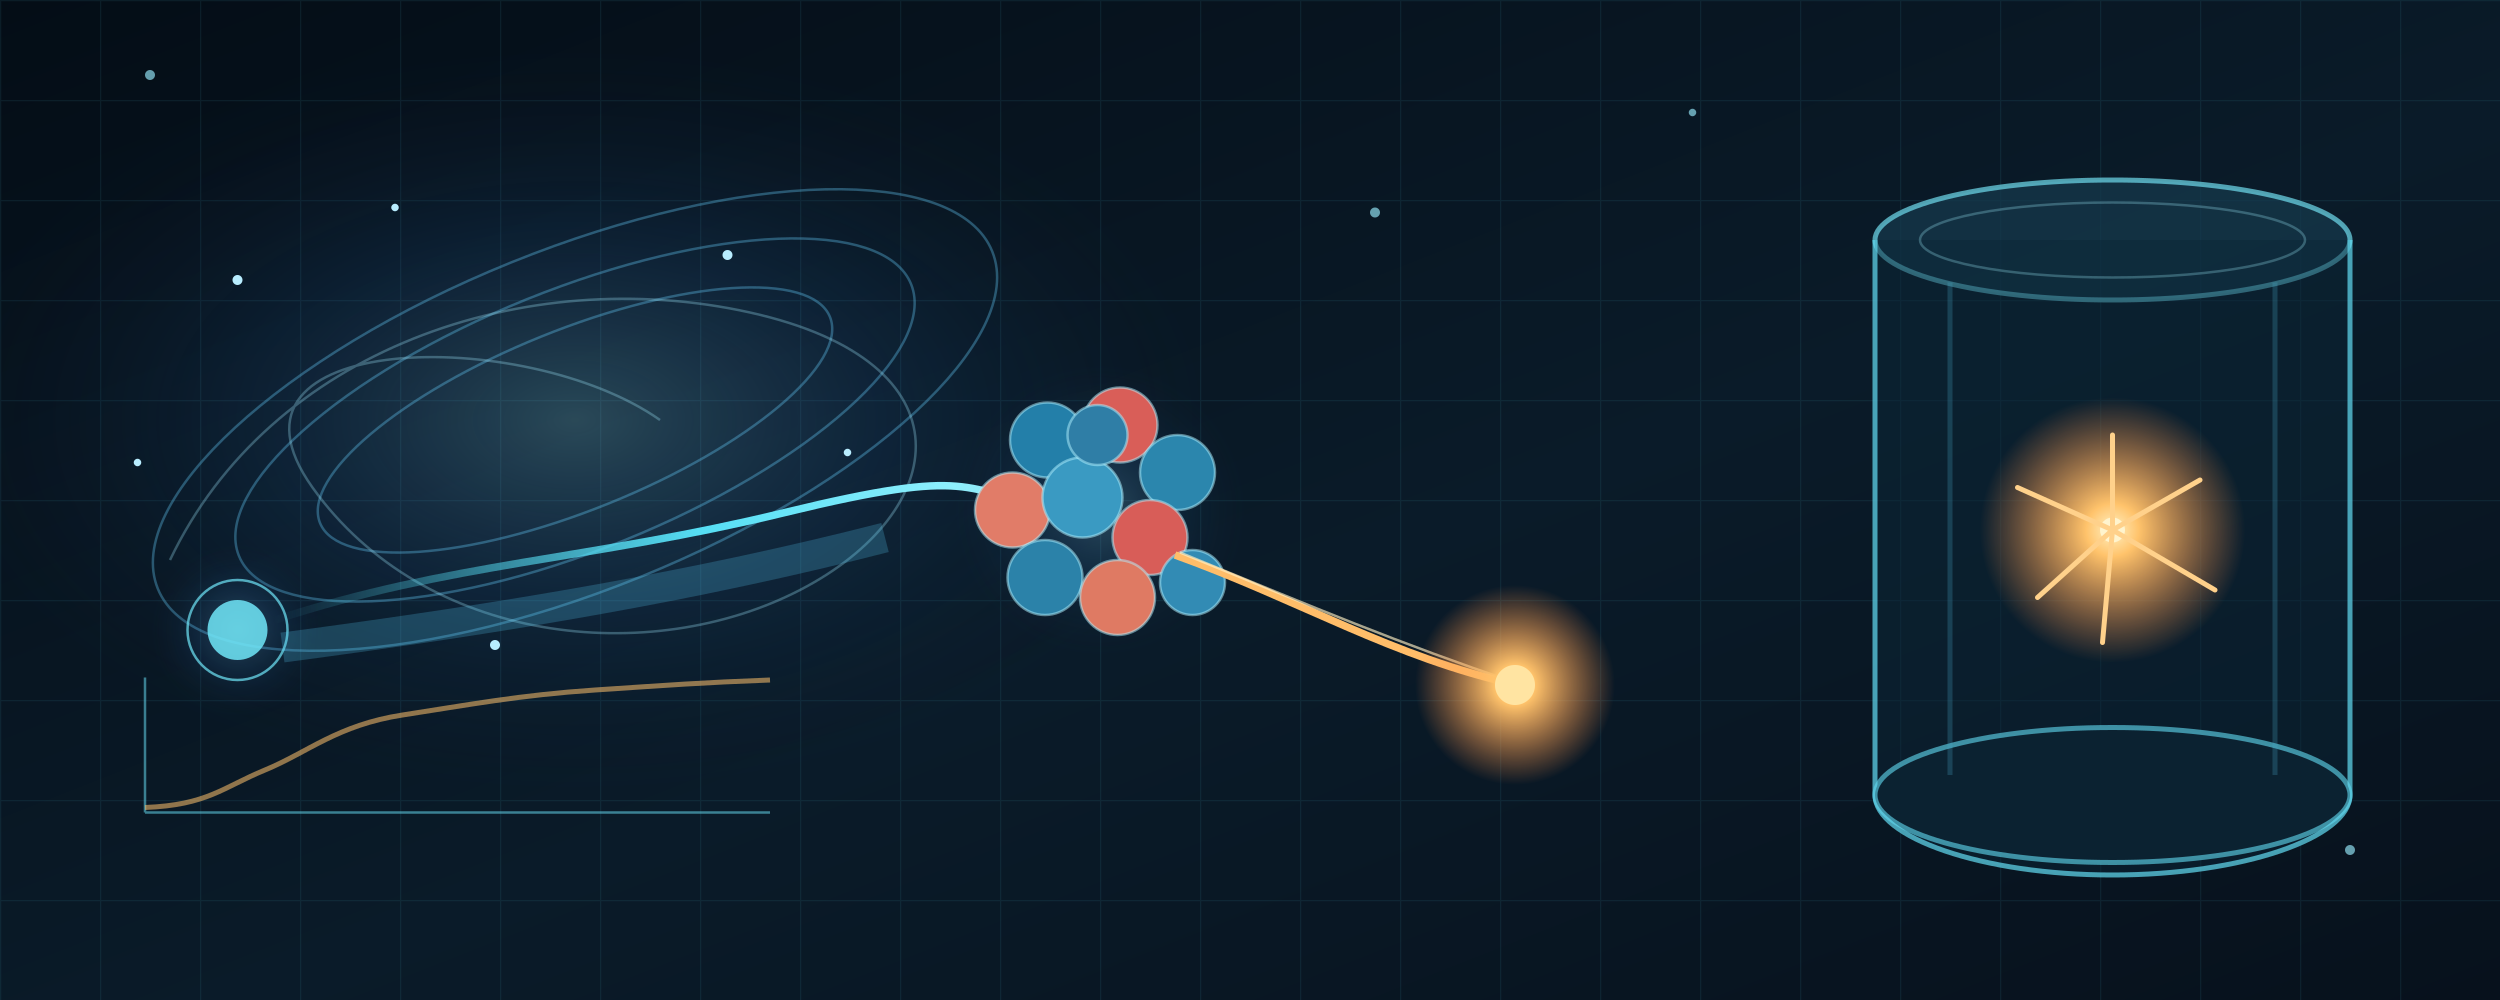
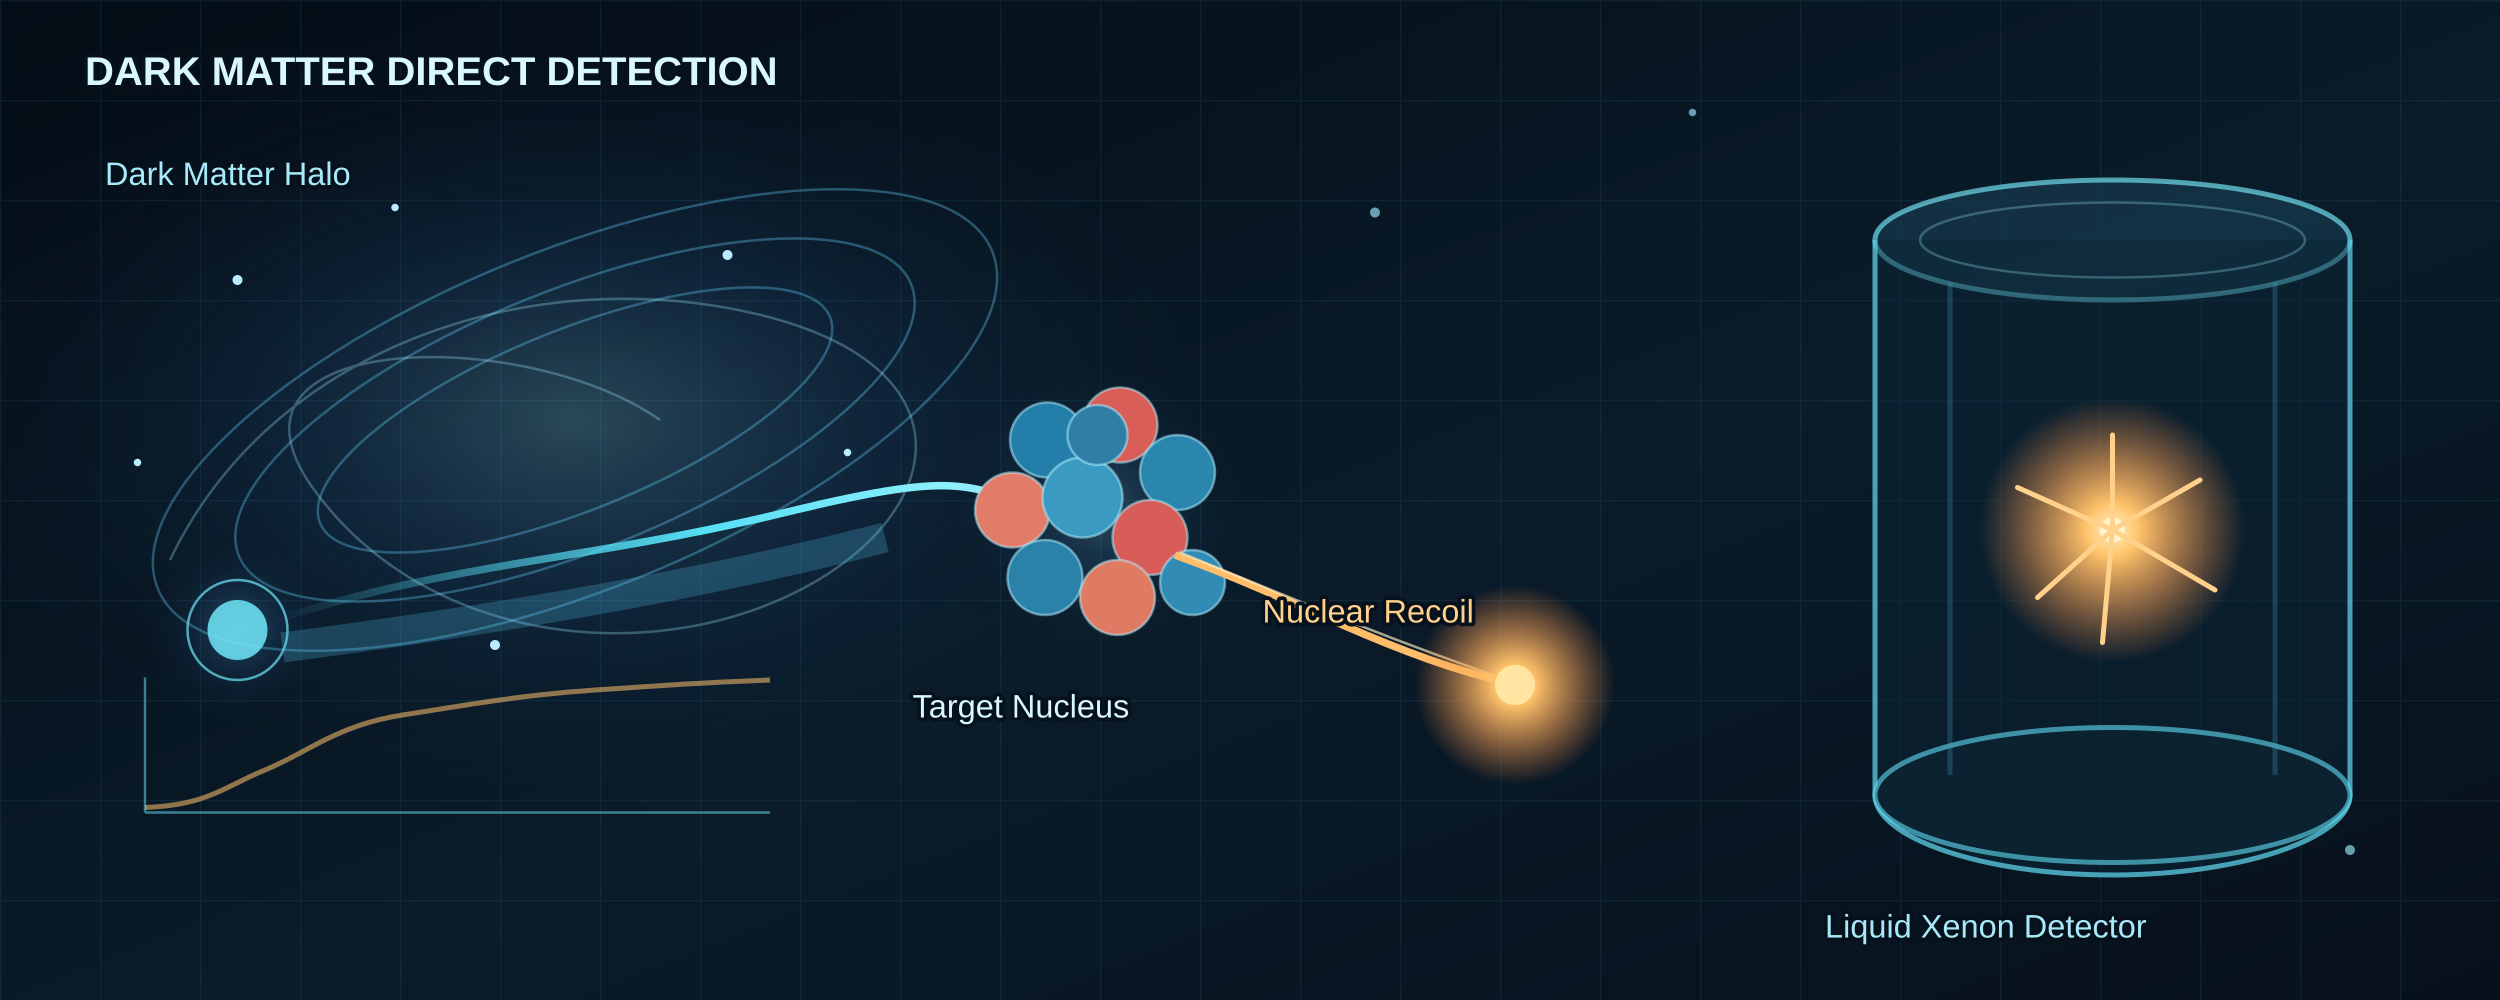
<svg xmlns="http://www.w3.org/2000/svg" viewBox="0 0 1000 400" role="img" aria-labelledby="title desc">
  <defs>
    <linearGradient id="bg" x2="1" y2="1">
      <stop stop-color="#040d16" />
      <stop offset=".55" stop-color="#0a1b29" />
      <stop offset="1" stop-color="#07111c" />
    </linearGradient>
    <radialGradient id="halo">
      <stop stop-color="#8bdcf4" stop-opacity=".26" />
      <stop offset=".48" stop-color="#3b83d0" stop-opacity=".12" />
      <stop offset="1" stop-color="#15314b" stop-opacity="0" />
    </radialGradient>
    <radialGradient id="nucleon">
      <stop stop-color="#d7fbff" />
      <stop offset=".38" stop-color="#51d4eb" />
      <stop offset="1" stop-color="#165077" />
    </radialGradient>
    <radialGradient id="amber">
      <stop stop-color="#fff1c4" />
      <stop offset=".2" stop-color="#ffc36b" />
      <stop offset="1" stop-color="#ff8b43" stop-opacity="0" />
    </radialGradient>
    <linearGradient id="track">
      <stop stop-color="#56dff5" stop-opacity="0" />
      <stop offset=".55" stop-color="#56dff5" />
      <stop offset="1" stop-color="#a4f5ff" />
    </linearGradient>
    <pattern id="grid" width="40" height="40" patternUnits="userSpaceOnUse">
      <path d="M40 0H0V40" fill="none" stroke="#58bdd7" stroke-opacity=".09" />
    </pattern>
  </defs>
  <rect width="1000" height="400" fill="url(#bg)" />
  <rect width="1000" height="400" fill="url(#grid)" />
  <ellipse cx="230" cy="168" rx="255" ry="150" fill="url(#halo)" />
  <g fill="none" stroke="#62c7f1" stroke-opacity=".36">
    <ellipse cx="230" cy="168" rx="180" ry="68" transform="rotate(-22 230 168)" />
    <ellipse cx="230" cy="168" rx="145" ry="52" transform="rotate(-22 230 168)" />
    <ellipse cx="230" cy="168" rx="110" ry="36" transform="rotate(-22 230 168)" />
    <path d="M68 224C108 140 210 105 300 125S380 205 320 236 170 258 125 195 210 130 264 168" stroke="#a2eaff" stroke-opacity=".3" />
  </g>
  <g fill="#b8edff">
    <circle cx="95" cy="112" r="2" />
    <circle cx="158" cy="83" r="1.5" />
    <circle cx="291" cy="102" r="2" />
    <circle cx="339" cy="181" r="1.5" />
    <circle cx="198" cy="258" r="2" />
    <circle cx="55" cy="185" r="1.5" />
  </g>
  <circle cx="95" cy="252" r="35" fill="url(#halo)" />
  <circle cx="95" cy="252" r="12" fill="#70e6f8" fill-opacity=".85" />
  <circle cx="95" cy="252" r="20" fill="none" stroke="#70e6f8" stroke-opacity=".7" />
  <path d="M110 248C180 225 236 224 314 205S383 197 421 202" fill="none" stroke="url(#track)" stroke-width="3" />
  <path d="M113 259C204 247 280 234 354 215" fill="none" stroke="#54c7ee" stroke-opacity=".24" stroke-width="12" />
  <g transform="translate(440 204)">
    <circle r="59" fill="url(#halo)" />
    <g stroke="#b3f2ff" stroke-opacity=".5" stroke-width="1">
      <circle cx="-21" cy="-28" r="15" fill="#237fa9" />
      <circle cx="8" cy="-34" r="15" fill="#d95e58" />
      <circle cx="31" cy="-15" r="15" fill="#2b86ad" />
      <circle cx="-35" cy="0" r="15" fill="#e17c68" />
      <circle cx="-7" cy="-5" r="16" fill="#3a9ac2" />
      <circle cx="20" cy="11" r="15" fill="#d85d58" />
      <circle cx="-22" cy="27" r="15" fill="#2b82a9" />
      <circle cx="7" cy="35" r="15" fill="#df7a63" />
      <circle cx="37" cy="29" r="13" fill="#328bb4" />
      <circle cx="-1" cy="-30" r="12" fill="#2f7ea6" />
    </g>
  </g>
  <path d="M470 222C520 240 557 263 607 274" fill="none" stroke="#ffbd69" stroke-width="3" />
  <path d="M472 221C528 244 559 257 606 273" fill="none" stroke="#fff0c4" stroke-opacity=".65" stroke-width="1" />
  <circle cx="606" cy="274" r="40" fill="url(#amber)" />
  <circle cx="606" cy="274" r="8" fill="#ffe4a2" />
  <g transform="translate(735 68)">
    <ellipse cx="110" cy="28" rx="95" ry="24" fill="#16394d" fill-opacity=".72" stroke="#70dced" stroke-opacity=".7" stroke-width="2" />
    <path d="M15 28V250C15 267 58 282 110 282S205 267 205 250V28" fill="#0b2737" fill-opacity=".48" stroke="#60d7ed" stroke-opacity=".72" stroke-width="2" />
    <ellipse cx="110" cy="250" rx="95" ry="27" fill="#0b2231" stroke="#60d7ed" stroke-opacity=".62" stroke-width="2" />
    <ellipse cx="110" cy="28" rx="77" ry="15" fill="none" stroke="#9feefa" stroke-opacity=".28" />
    <path d="M45 45V242M175 45V242" stroke="#4ba9c9" stroke-opacity=".25" stroke-width="2" />
    <circle cx="110" cy="144" r="53" fill="url(#amber)" />
    <circle cx="110" cy="144" r="5" fill="#fff4ce" />
    <g stroke="#ffd18b" stroke-width="2" stroke-linecap="round">
      <path d="M110 144l0 -38M110 144l35 -20M110 144l-30 27M110 144l-4 45M110 144l41 24M110 144l-38 -17" />
    </g>
  </g>
  <g transform="translate(58 325)" fill="none" stroke="#63d4eb" stroke-opacity=".55">
    <path d="M0 0H250M0 0V-54" />
    <path d="M0 -2C25 -3 31 -10 48 -17S77 -35 103 -39 150 -47 180 -49 223 -52 250 -53" stroke="#ffc16b" stroke-width="2" />
  </g>
  <g fill="#8ddced" fill-opacity=".7">
    <circle cx="60" cy="30" r="2" />
    <circle cx="550" cy="85" r="2" />
    <circle cx="677" cy="45" r="1.5" />
    <circle cx="940" cy="340" r="2" />
  </g>
+   <g font-family="Arial, Helvetica, sans-serif" font-weight="500" paint-order="stroke" stroke="#07111c" stroke-width="3" stroke-linejoin="round">
+     <text x="34" y="34" fill="#d9f7ff" font-size="16" font-weight="700" stroke="#07111c" stroke-width="3">DARK MATTER DIRECT DETECTION</text>
+     <text x="42" y="74" fill="#a8eafa" font-size="13" stroke="#07111c" stroke-width="3">Dark Matter Halo</text>
+     <text x="365" y="287" fill="#d9f7ff" font-size="13" stroke="#07111c" stroke-width="3">Target Nucleus</text>
+     <text x="505" y="249" fill="#ffd18b" font-size="13" stroke="#07111c" stroke-width="3">Nuclear Recoil</text>
+     <text x="730" y="375" fill="#a8eafa" font-size="13" stroke="#07111c" stroke-width="3">Liquid Xenon Detector</text>
+   </g>
</svg>
